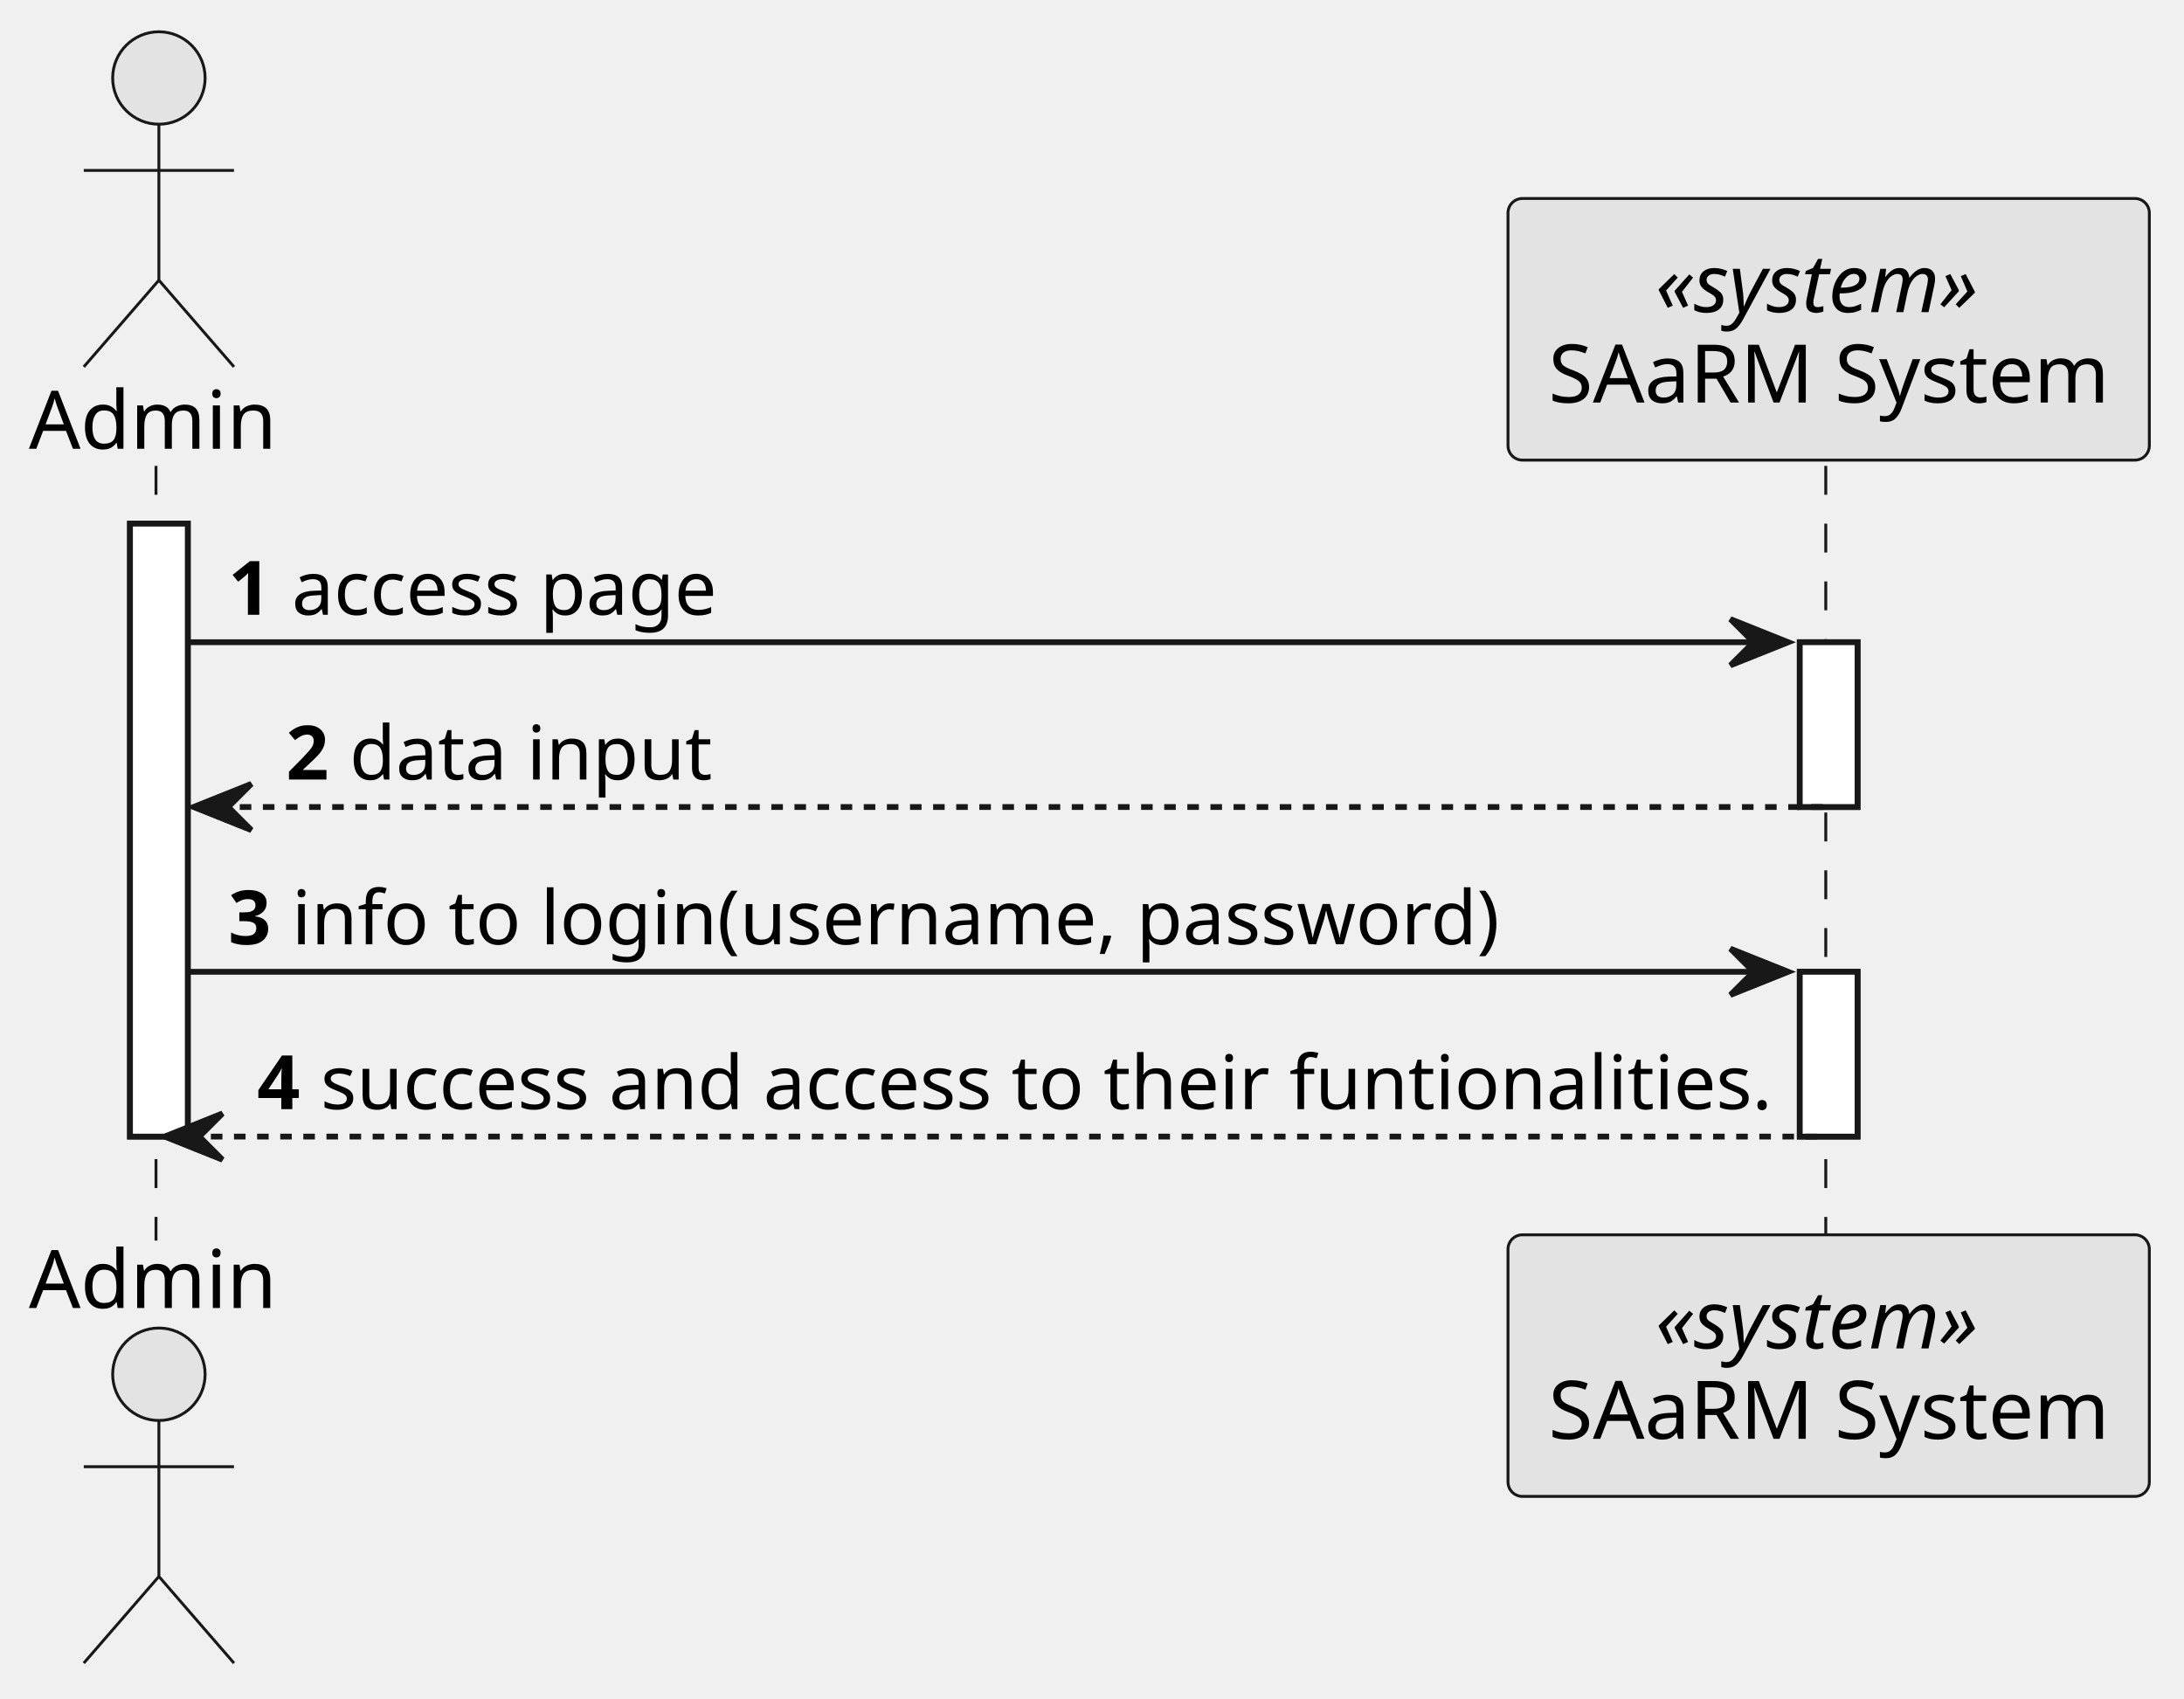
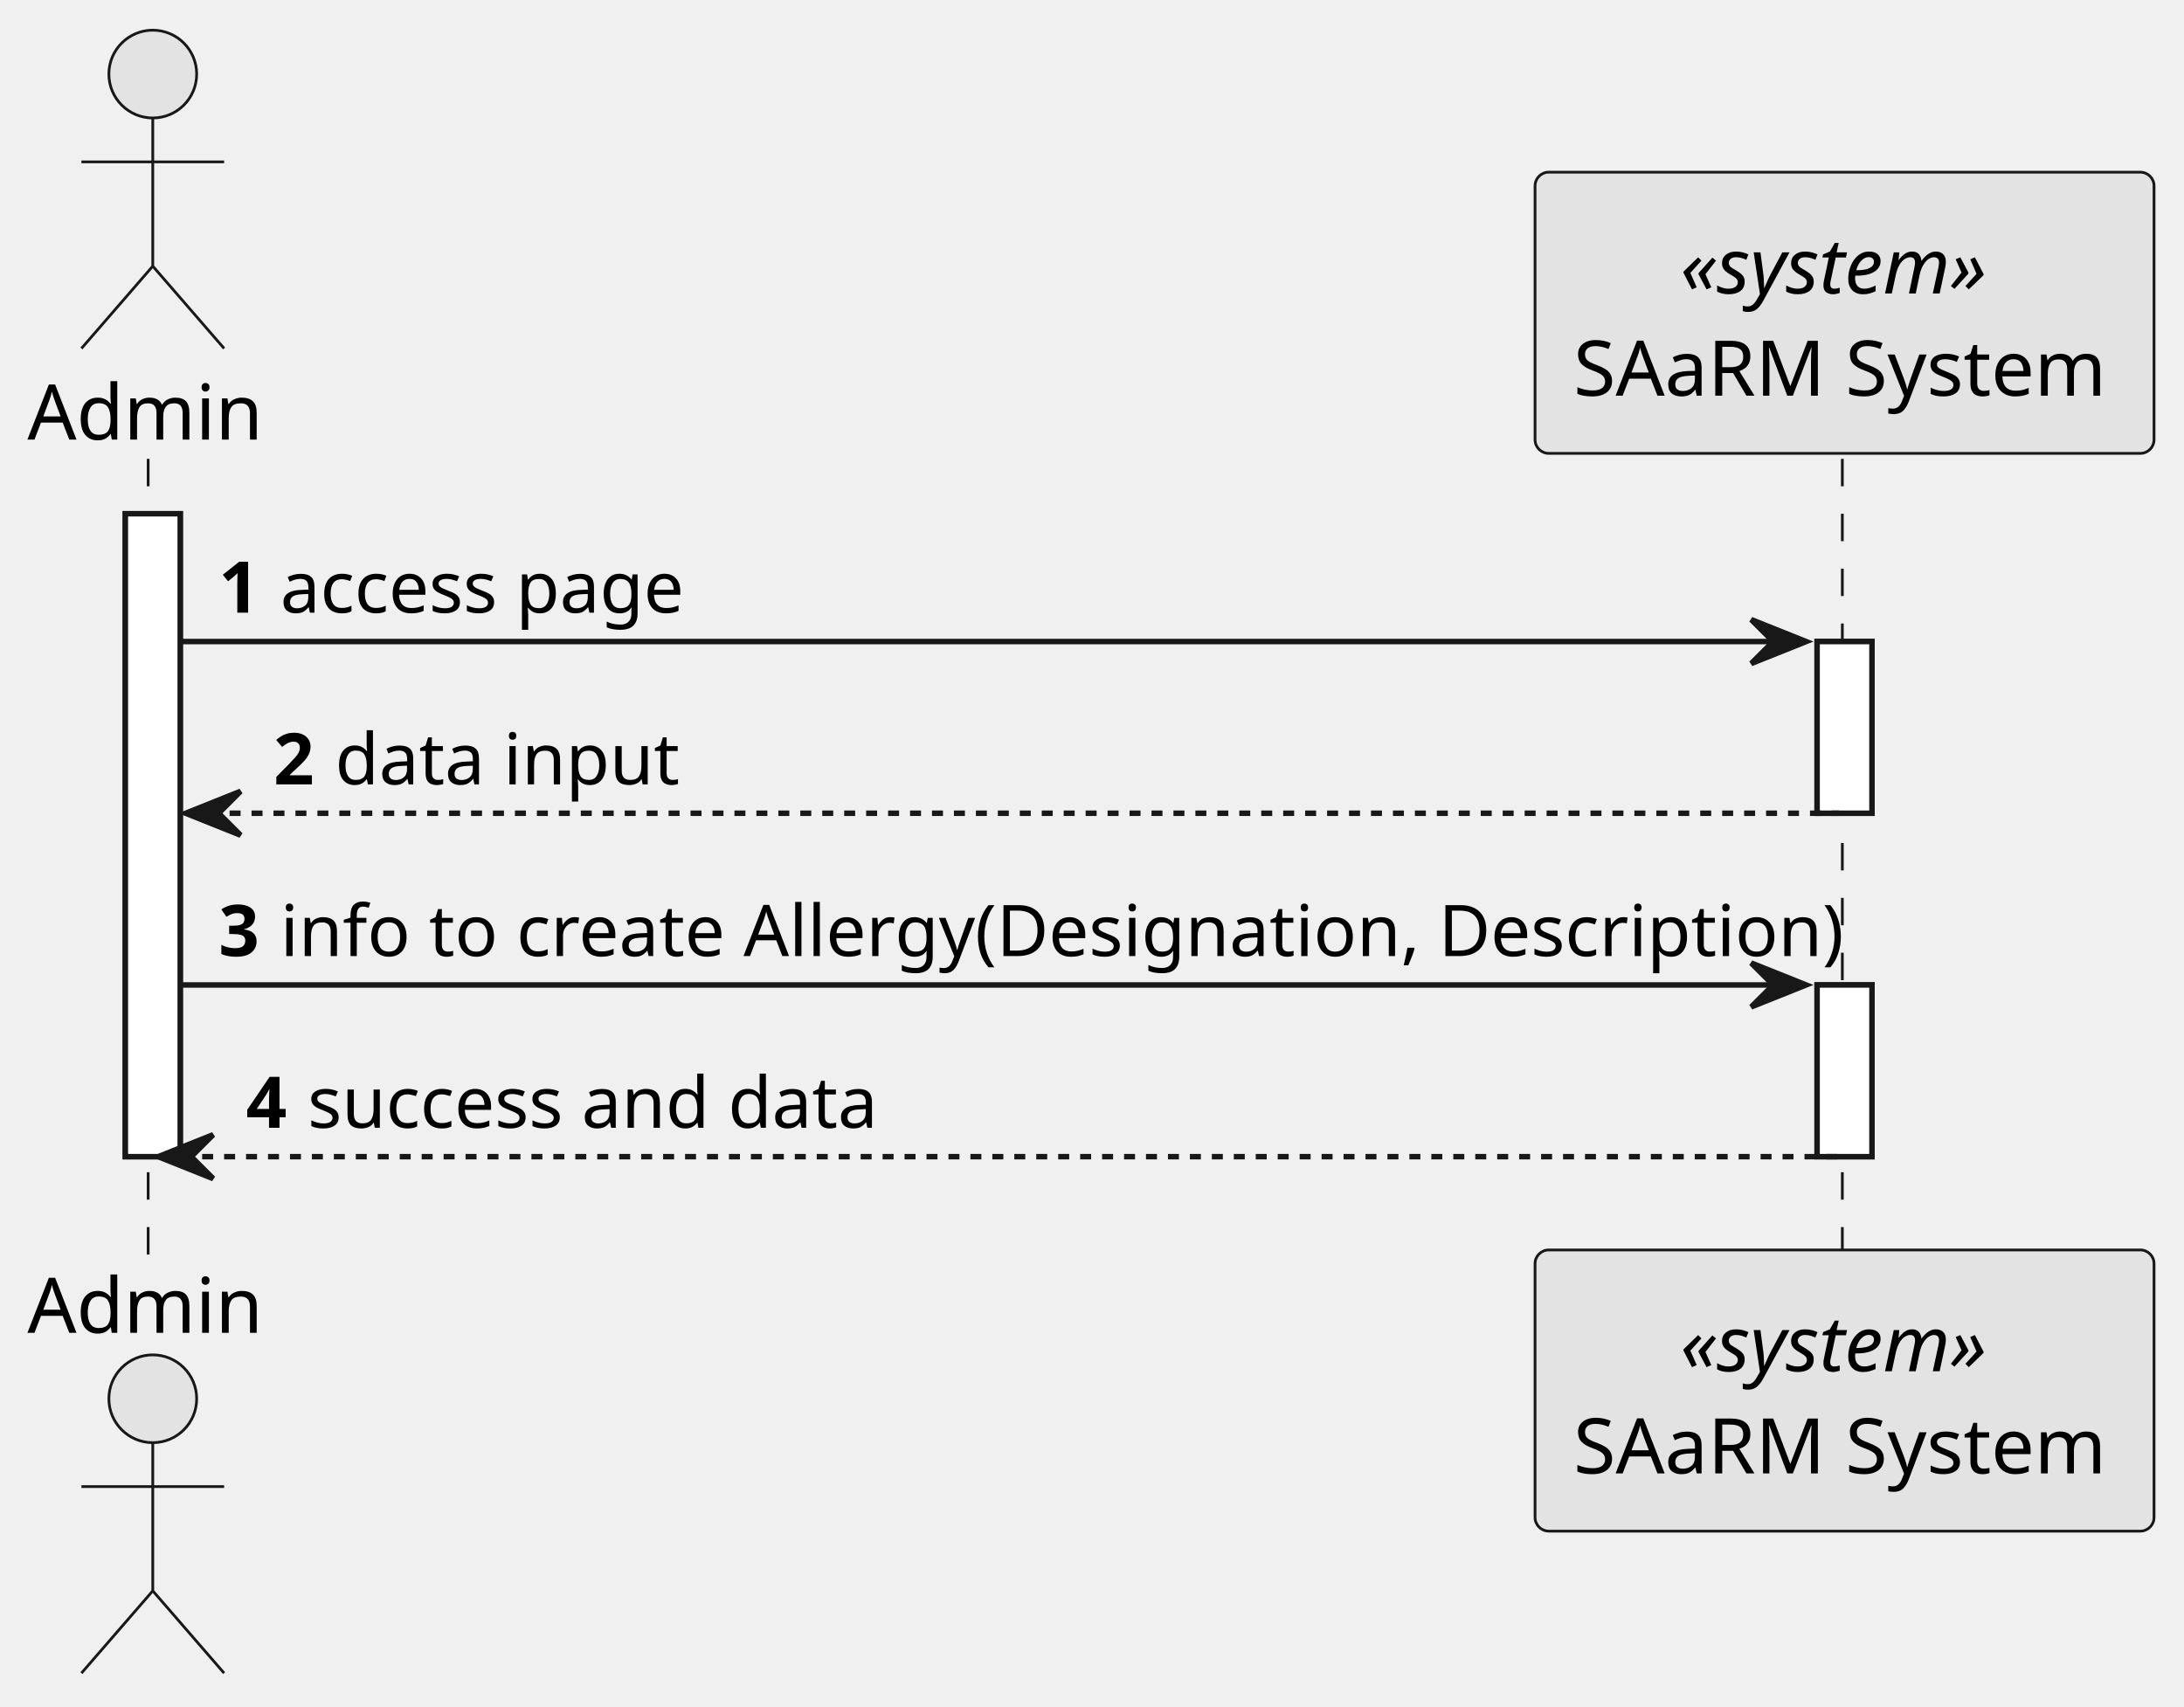
- <svg xmlns="http://www.w3.org/2000/svg" contentStyleType="text/css" height="294px" preserveAspectRatio="none" style="width:378px;height:294px;background:#FFFFFF;" version="1.1" viewBox="0 0 378 294" width="378px" zoomAndPan="magnify">
+ <svg xmlns="http://www.w3.org/2000/svg" contentStyleType="text/css" height="311px" preserveAspectRatio="none" style="width:398px;height:311px;background:#FFFFFF;" version="1.1" viewBox="0 0 398 311" width="398px" zoomAndPan="magnify">
  <defs />
  <g>
-     <rect fill="#FFFFFF" height="106.094" style="stroke:#181818;stroke-width:1.0;" width="10" x="22.5" y="90.641" />
-     <rect fill="#FFFFFF" height="28.523" style="stroke:#181818;stroke-width:1.0;" width="10" x="311.5" y="111.164" />
-     <rect fill="#FFFFFF" height="28.523" style="stroke:#181818;stroke-width:1.0;" width="10" x="311.5" y="168.211" />
-     <line style="stroke:#181818;stroke-width:0.5;stroke-dasharray:5.0,5.0;" x1="27" x2="27" y1="80.641" y2="214.734" />
-     <line style="stroke:#181818;stroke-width:0.5;stroke-dasharray:5.0,5.0;" x1="316" x2="316" y1="80.641" y2="214.734" />
-     <text fill="#000000" font-family="sans-serif" font-size="14" lengthAdjust="spacing" textLength="39" x="5" y="77.674">Admin</text>
-     <ellipse cx="27.5" cy="13.5" fill="#E3E3E3" rx="8" ry="8" style="stroke:#181818;stroke-width:0.5;" />
-     <path d="M27.5,21.5 L27.5,48.5 M14.5,29.5 L40.5,29.5 M27.5,48.5 L14.5,63.5 M27.5,48.5 L40.5,63.5 " fill="none" style="stroke:#181818;stroke-width:0.5;" />
-     <text fill="#000000" font-family="sans-serif" font-size="14" lengthAdjust="spacing" textLength="39" x="5" y="226.408">Admin</text>
-     <ellipse cx="27.5" cy="237.875" fill="#E3E3E3" rx="8" ry="8" style="stroke:#181818;stroke-width:0.5;" />
-     <path d="M27.5,245.875 L27.5,272.875 M14.5,253.875 L40.5,253.875 M27.5,272.875 L14.5,287.875 M27.5,272.875 L40.5,287.875 " fill="none" style="stroke:#181818;stroke-width:0.5;" />
-     <rect fill="#E3E3E3" height="45.281" rx="2.5" ry="2.5" style="stroke:#181818;stroke-width:0.5;" width="111" x="261" y="34.359" />
-     <text fill="#000000" font-family="sans-serif" font-size="14" font-style="italic" lengthAdjust="spacing" textLength="60" x="286.5" y="54.033">«system»</text>
-     <text fill="#000000" font-family="sans-serif" font-size="14" lengthAdjust="spacing" textLength="97" x="268" y="69.674">SAaRM System</text>
-     <rect fill="#E3E3E3" height="45.281" rx="2.5" ry="2.5" style="stroke:#181818;stroke-width:0.5;" width="111" x="261" y="213.734" />
-     <text fill="#000000" font-family="sans-serif" font-size="14" font-style="italic" lengthAdjust="spacing" textLength="60" x="286.5" y="233.408">«system»</text>
-     <text fill="#000000" font-family="sans-serif" font-size="14" lengthAdjust="spacing" textLength="97" x="268" y="249.049">SAaRM System</text>
-     <rect fill="#FFFFFF" height="106.094" style="stroke:#181818;stroke-width:1.0;" width="10" x="22.5" y="90.641" />
-     <rect fill="#FFFFFF" height="28.523" style="stroke:#181818;stroke-width:1.0;" width="10" x="311.5" y="111.164" />
-     <rect fill="#FFFFFF" height="28.523" style="stroke:#181818;stroke-width:1.0;" width="10" x="311.5" y="168.211" />
-     <polygon fill="#181818" points="299.5,107.164,309.5,111.164,299.5,115.164,303.5,111.164" style="stroke:#181818;stroke-width:1.0;" />
-     <line style="stroke:#181818;stroke-width:1.0;" x1="32.5" x2="305.5" y1="111.164" y2="111.164" />
-     <text fill="#000000" font-family="sans-serif" font-size="13" font-weight="bold" lengthAdjust="spacing" textLength="7" x="39.5" y="106.409">1</text>
-     <text fill="#000000" font-family="sans-serif" font-size="13" lengthAdjust="spacing" textLength="74" x="50.5" y="106.409">access page</text>
-     <polygon fill="#181818" points="43.5,135.688,33.5,139.688,43.5,143.688,39.5,139.688" style="stroke:#181818;stroke-width:1.0;" />
-     <line style="stroke:#181818;stroke-width:1.0;stroke-dasharray:2.0,2.0;" x1="37.5" x2="315.5" y1="139.688" y2="139.688" />
-     <text fill="#000000" font-family="sans-serif" font-size="13" font-weight="bold" lengthAdjust="spacing" textLength="7" x="49.5" y="134.933">2</text>
-     <text fill="#000000" font-family="sans-serif" font-size="13" lengthAdjust="spacing" textLength="57" x="60.5" y="134.933">data input</text>
-     <polygon fill="#181818" points="299.5,164.211,309.5,168.211,299.5,172.211,303.5,168.211" style="stroke:#181818;stroke-width:1.0;" />
-     <line style="stroke:#181818;stroke-width:1.0;" x1="32.5" x2="305.5" y1="168.211" y2="168.211" />
-     <text fill="#000000" font-family="sans-serif" font-size="13" font-weight="bold" lengthAdjust="spacing" textLength="7" x="39.5" y="163.456">3</text>
-     <text fill="#000000" font-family="sans-serif" font-size="13" lengthAdjust="spacing" textLength="194" x="50.5" y="163.456">info to login(username, password)</text>
-     <polygon fill="#181818" points="38.5,192.734,28.5,196.734,38.5,200.734,34.5,196.734" style="stroke:#181818;stroke-width:1.0;" />
-     <line style="stroke:#181818;stroke-width:1.0;stroke-dasharray:2.0,2.0;" x1="32.5" x2="315.5" y1="196.734" y2="196.734" />
-     <text fill="#000000" font-family="sans-serif" font-size="13" font-weight="bold" lengthAdjust="spacing" textLength="7" x="44.5" y="191.98">4</text>
-     <text fill="#000000" font-family="sans-serif" font-size="13" lengthAdjust="spacing" textLength="244" x="55.5" y="191.98">success and access to their funtionalities.</text>
+     <rect fill="#FFFFFF" height="117.164" style="stroke:#181818;stroke-width:1.0;" width="10" x="22.841" y="93.621" />
+     <rect fill="#FFFFFF" height="31.291" style="stroke:#181818;stroke-width:1.0;" width="10" x="331.139" y="116.912" />
+     <rect fill="#FFFFFF" height="31.291" style="stroke:#181818;stroke-width:1.0;" width="10" x="331.139" y="179.494" />
+     <line style="stroke:#181818;stroke-width:0.5;stroke-dasharray:5.0,5.0;" x1="27" x2="27" y1="83.621" y2="228.785" />
+     <line style="stroke:#181818;stroke-width:0.5;stroke-dasharray:5.0,5.0;" x1="335.739" x2="335.739" y1="83.621" y2="228.785" />
+     <text fill="#000000" font-family="sans-serif" font-size="14" lengthAdjust="spacing" textLength="39.683" x="5" y="80.107">Admin</text>
+     <ellipse cx="27.841" cy="13.5" fill="#E3E3E3" rx="8" ry="8" style="stroke:#181818;stroke-width:0.5;" />
+     <path d="M27.841,21.5 L27.841,48.5 M14.841,29.5 L40.841,29.5 M27.841,48.5 L14.841,63.5 M27.841,48.5 L40.841,63.5 " fill="none" style="stroke:#181818;stroke-width:0.5;" />
+     <text fill="#000000" font-family="sans-serif" font-size="14" lengthAdjust="spacing" textLength="39.683" x="5" y="242.893">Admin</text>
+     <ellipse cx="27.841" cy="254.906" fill="#E3E3E3" rx="8" ry="8" style="stroke:#181818;stroke-width:0.5;" />
+     <path d="M27.841,262.906 L27.841,289.906 M14.841,270.906 L40.841,270.906 M27.841,289.906 L14.841,304.906 M27.841,289.906 L40.841,304.906 " fill="none" style="stroke:#181818;stroke-width:0.5;" />
+     <rect fill="#E3E3E3" height="51.242" rx="2.5" ry="2.5" style="stroke:#181818;stroke-width:0.5;" width="112.8" x="279.739" y="31.379" />
+     <text fill="#000000" font-family="sans-serif" font-size="14" font-style="italic" lengthAdjust="spacing" textLength="59.91" x="306.184" y="53.486">«system»</text>
+     <text fill="#000000" font-family="sans-serif" font-size="14" lengthAdjust="spacing" textLength="98.8" x="286.739" y="72.107">SAaRM System</text>
+     <rect fill="#E3E3E3" height="51.242" rx="2.5" ry="2.5" style="stroke:#181818;stroke-width:0.5;" width="112.8" x="279.739" y="227.785" />
+     <text fill="#000000" font-family="sans-serif" font-size="14" font-style="italic" lengthAdjust="spacing" textLength="59.91" x="306.184" y="249.893">«system»</text>
+     <text fill="#000000" font-family="sans-serif" font-size="14" lengthAdjust="spacing" textLength="98.8" x="286.739" y="268.514">SAaRM System</text>
+     <rect fill="#FFFFFF" height="117.164" style="stroke:#181818;stroke-width:1.0;" width="10" x="22.841" y="93.621" />
+     <rect fill="#FFFFFF" height="31.291" style="stroke:#181818;stroke-width:1.0;" width="10" x="331.139" y="116.912" />
+     <rect fill="#FFFFFF" height="31.291" style="stroke:#181818;stroke-width:1.0;" width="10" x="331.139" y="179.494" />
+     <polygon fill="#181818" points="319.139,112.912,329.139,116.912,319.139,120.912,323.139,116.912" style="stroke:#181818;stroke-width:1.0;" />
+     <line style="stroke:#181818;stroke-width:1.0;" x1="32.841" x2="325.139" y1="116.912" y2="116.912" />
+     <text fill="#000000" font-family="sans-serif" font-size="13" font-weight="bold" lengthAdjust="spacing" textLength="7.23" x="39.841" y="111.649">1</text>
+     <text fill="#000000" font-family="sans-serif" font-size="13" lengthAdjust="spacing" textLength="72.992" x="51.071" y="111.649">access page</text>
+     <polygon fill="#181818" points="43.841,144.203,33.841,148.203,43.841,152.203,39.841,148.203" style="stroke:#181818;stroke-width:1.0;" />
+     <line style="stroke:#181818;stroke-width:1.0;stroke-dasharray:2.0,2.0;" x1="37.841" x2="335.139" y1="148.203" y2="148.203" />
+     <text fill="#000000" font-family="sans-serif" font-size="13" font-weight="bold" lengthAdjust="spacing" textLength="7.23" x="49.841" y="142.94">2</text>
+     <text fill="#000000" font-family="sans-serif" font-size="13" lengthAdjust="spacing" textLength="57.103" x="61.071" y="142.94">data input</text>
+     <polygon fill="#181818" points="319.139,175.494,329.139,179.494,319.139,183.494,323.139,179.494" style="stroke:#181818;stroke-width:1.0;" />
+     <line style="stroke:#181818;stroke-width:1.0;" x1="32.841" x2="325.139" y1="179.494" y2="179.494" />
+     <text fill="#000000" font-family="sans-serif" font-size="13" font-weight="bold" lengthAdjust="spacing" textLength="7.23" x="39.841" y="174.231">3</text>
+     <text fill="#000000" font-family="sans-serif" font-size="13" lengthAdjust="spacing" textLength="268.068" x="51.071" y="174.231">info to create Allergy(Designation, Description)</text>
+     <polygon fill="#181818" points="38.841,206.785,28.841,210.785,38.841,214.785,34.841,210.785" style="stroke:#181818;stroke-width:1.0;" />
+     <line style="stroke:#181818;stroke-width:1.0;stroke-dasharray:2.0,2.0;" x1="32.841" x2="335.139" y1="210.785" y2="210.785" />
+     <text fill="#000000" font-family="sans-serif" font-size="13" font-weight="bold" lengthAdjust="spacing" textLength="7.23" x="44.841" y="205.523">4</text>
+     <text fill="#000000" font-family="sans-serif" font-size="13" lengthAdjust="spacing" textLength="101.175" x="56.071" y="205.523">success and data</text>
  </g>
</svg>
